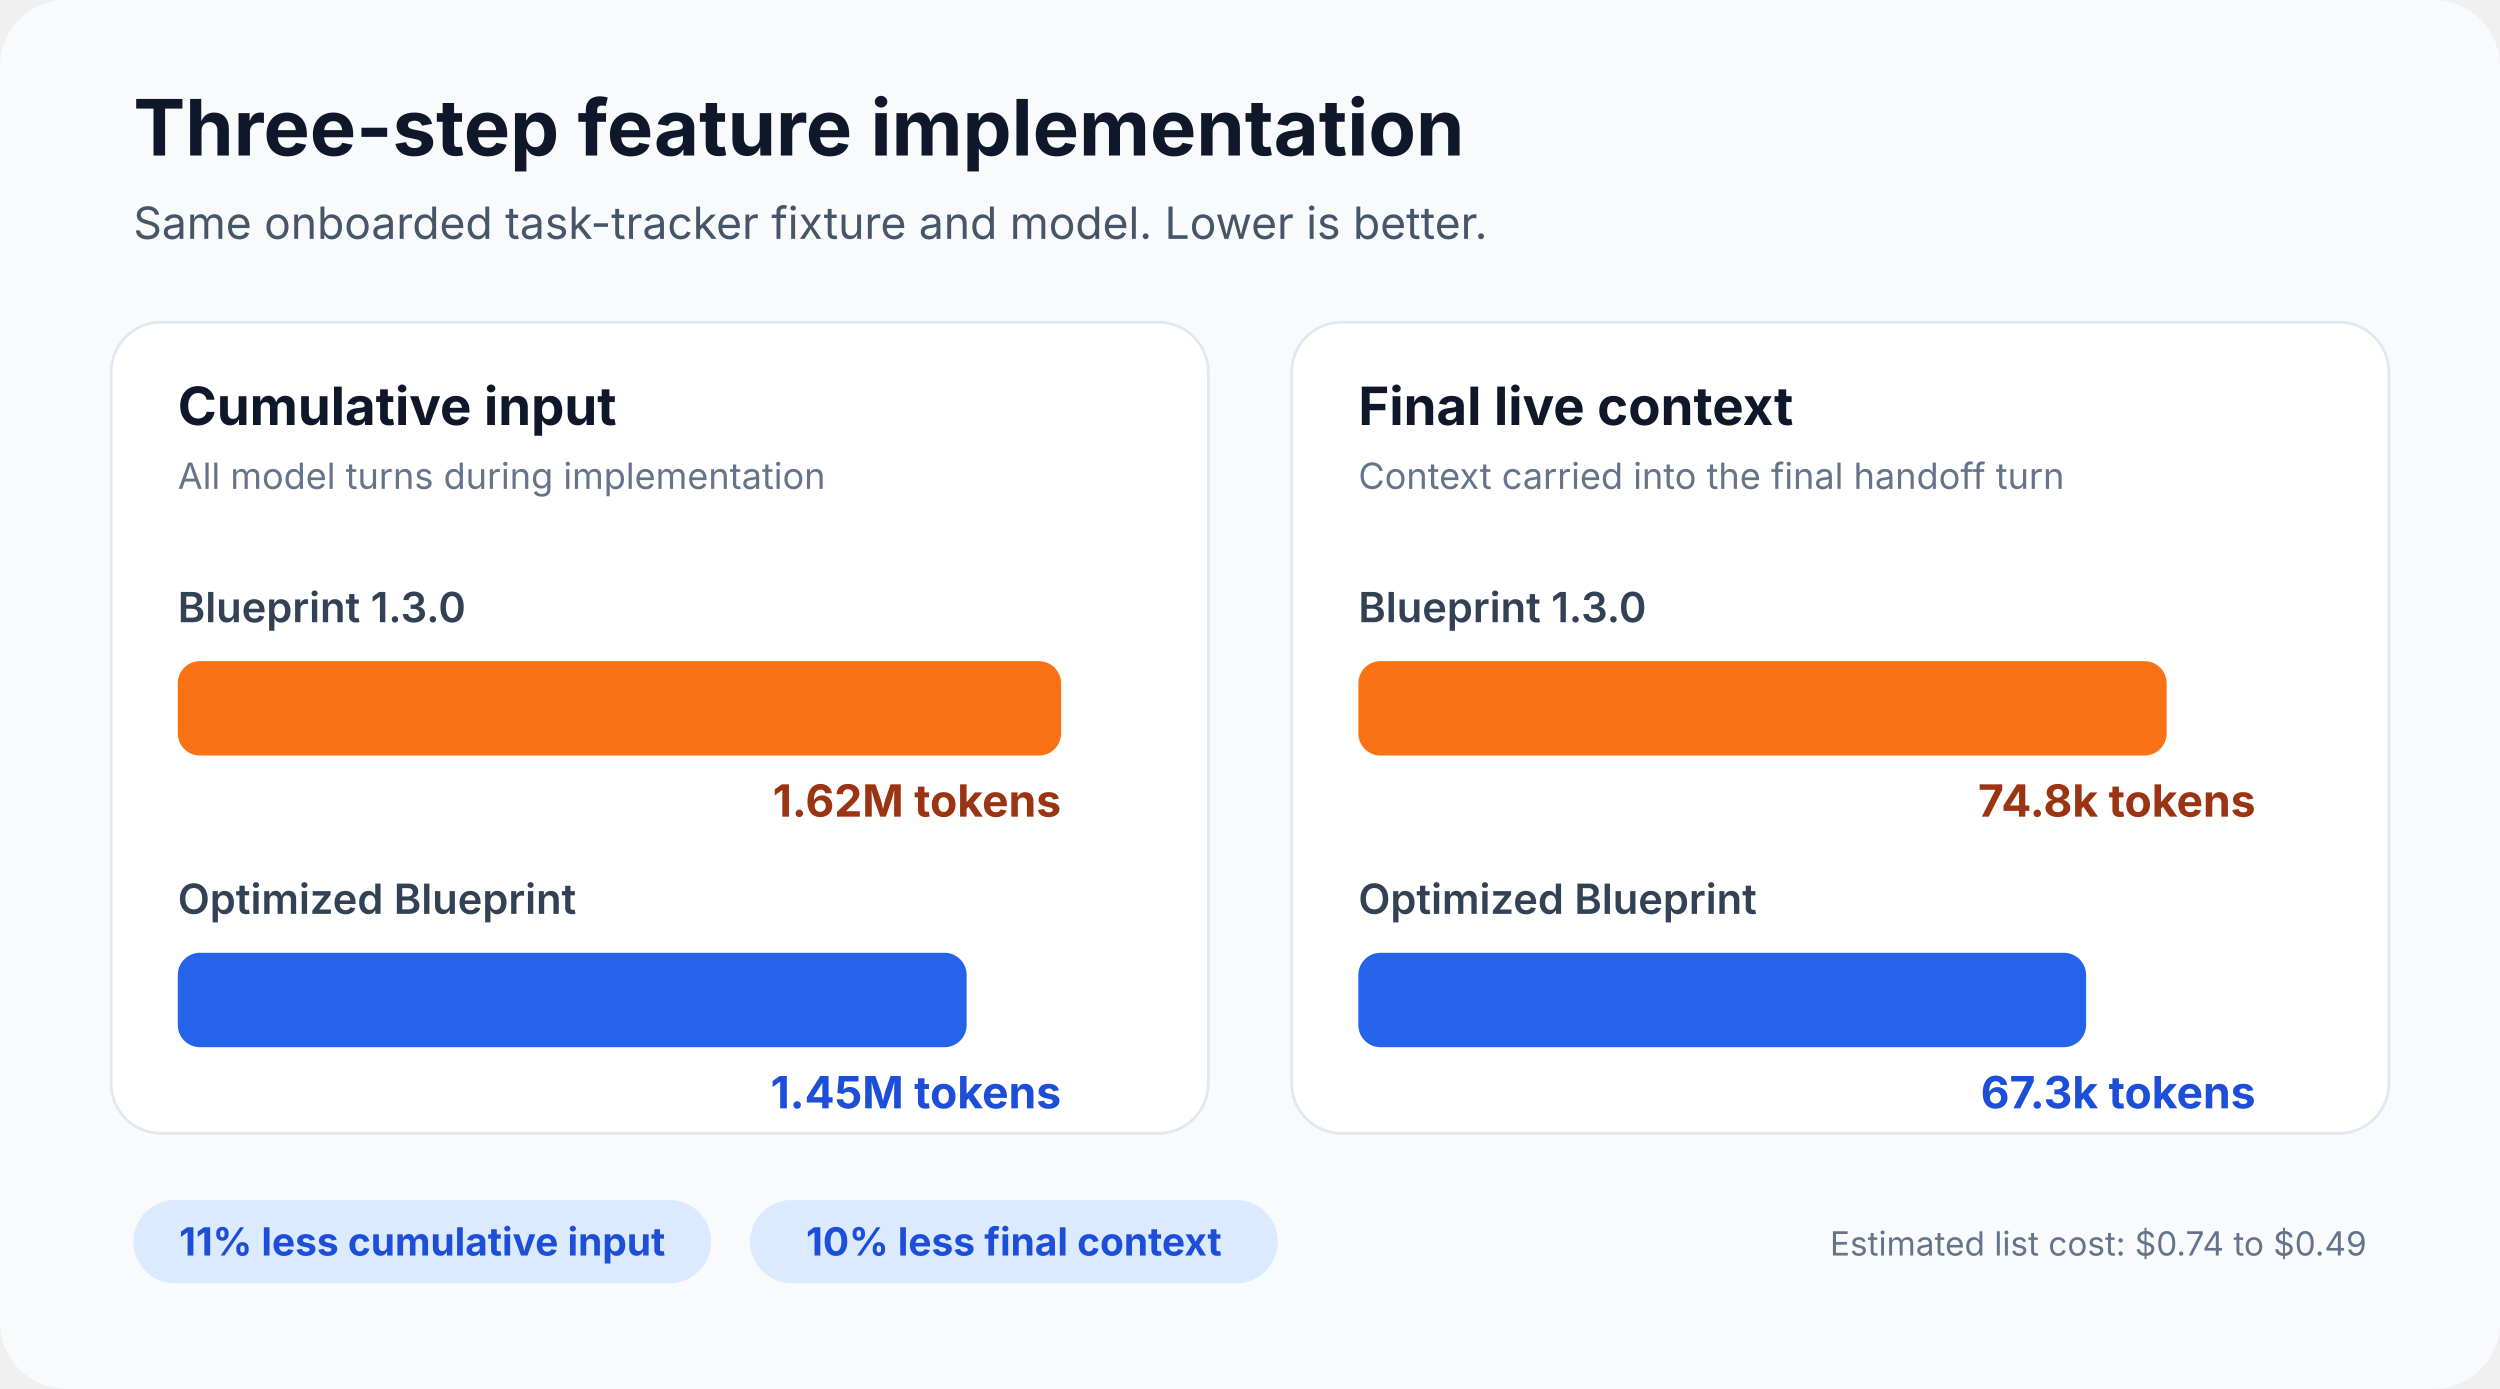
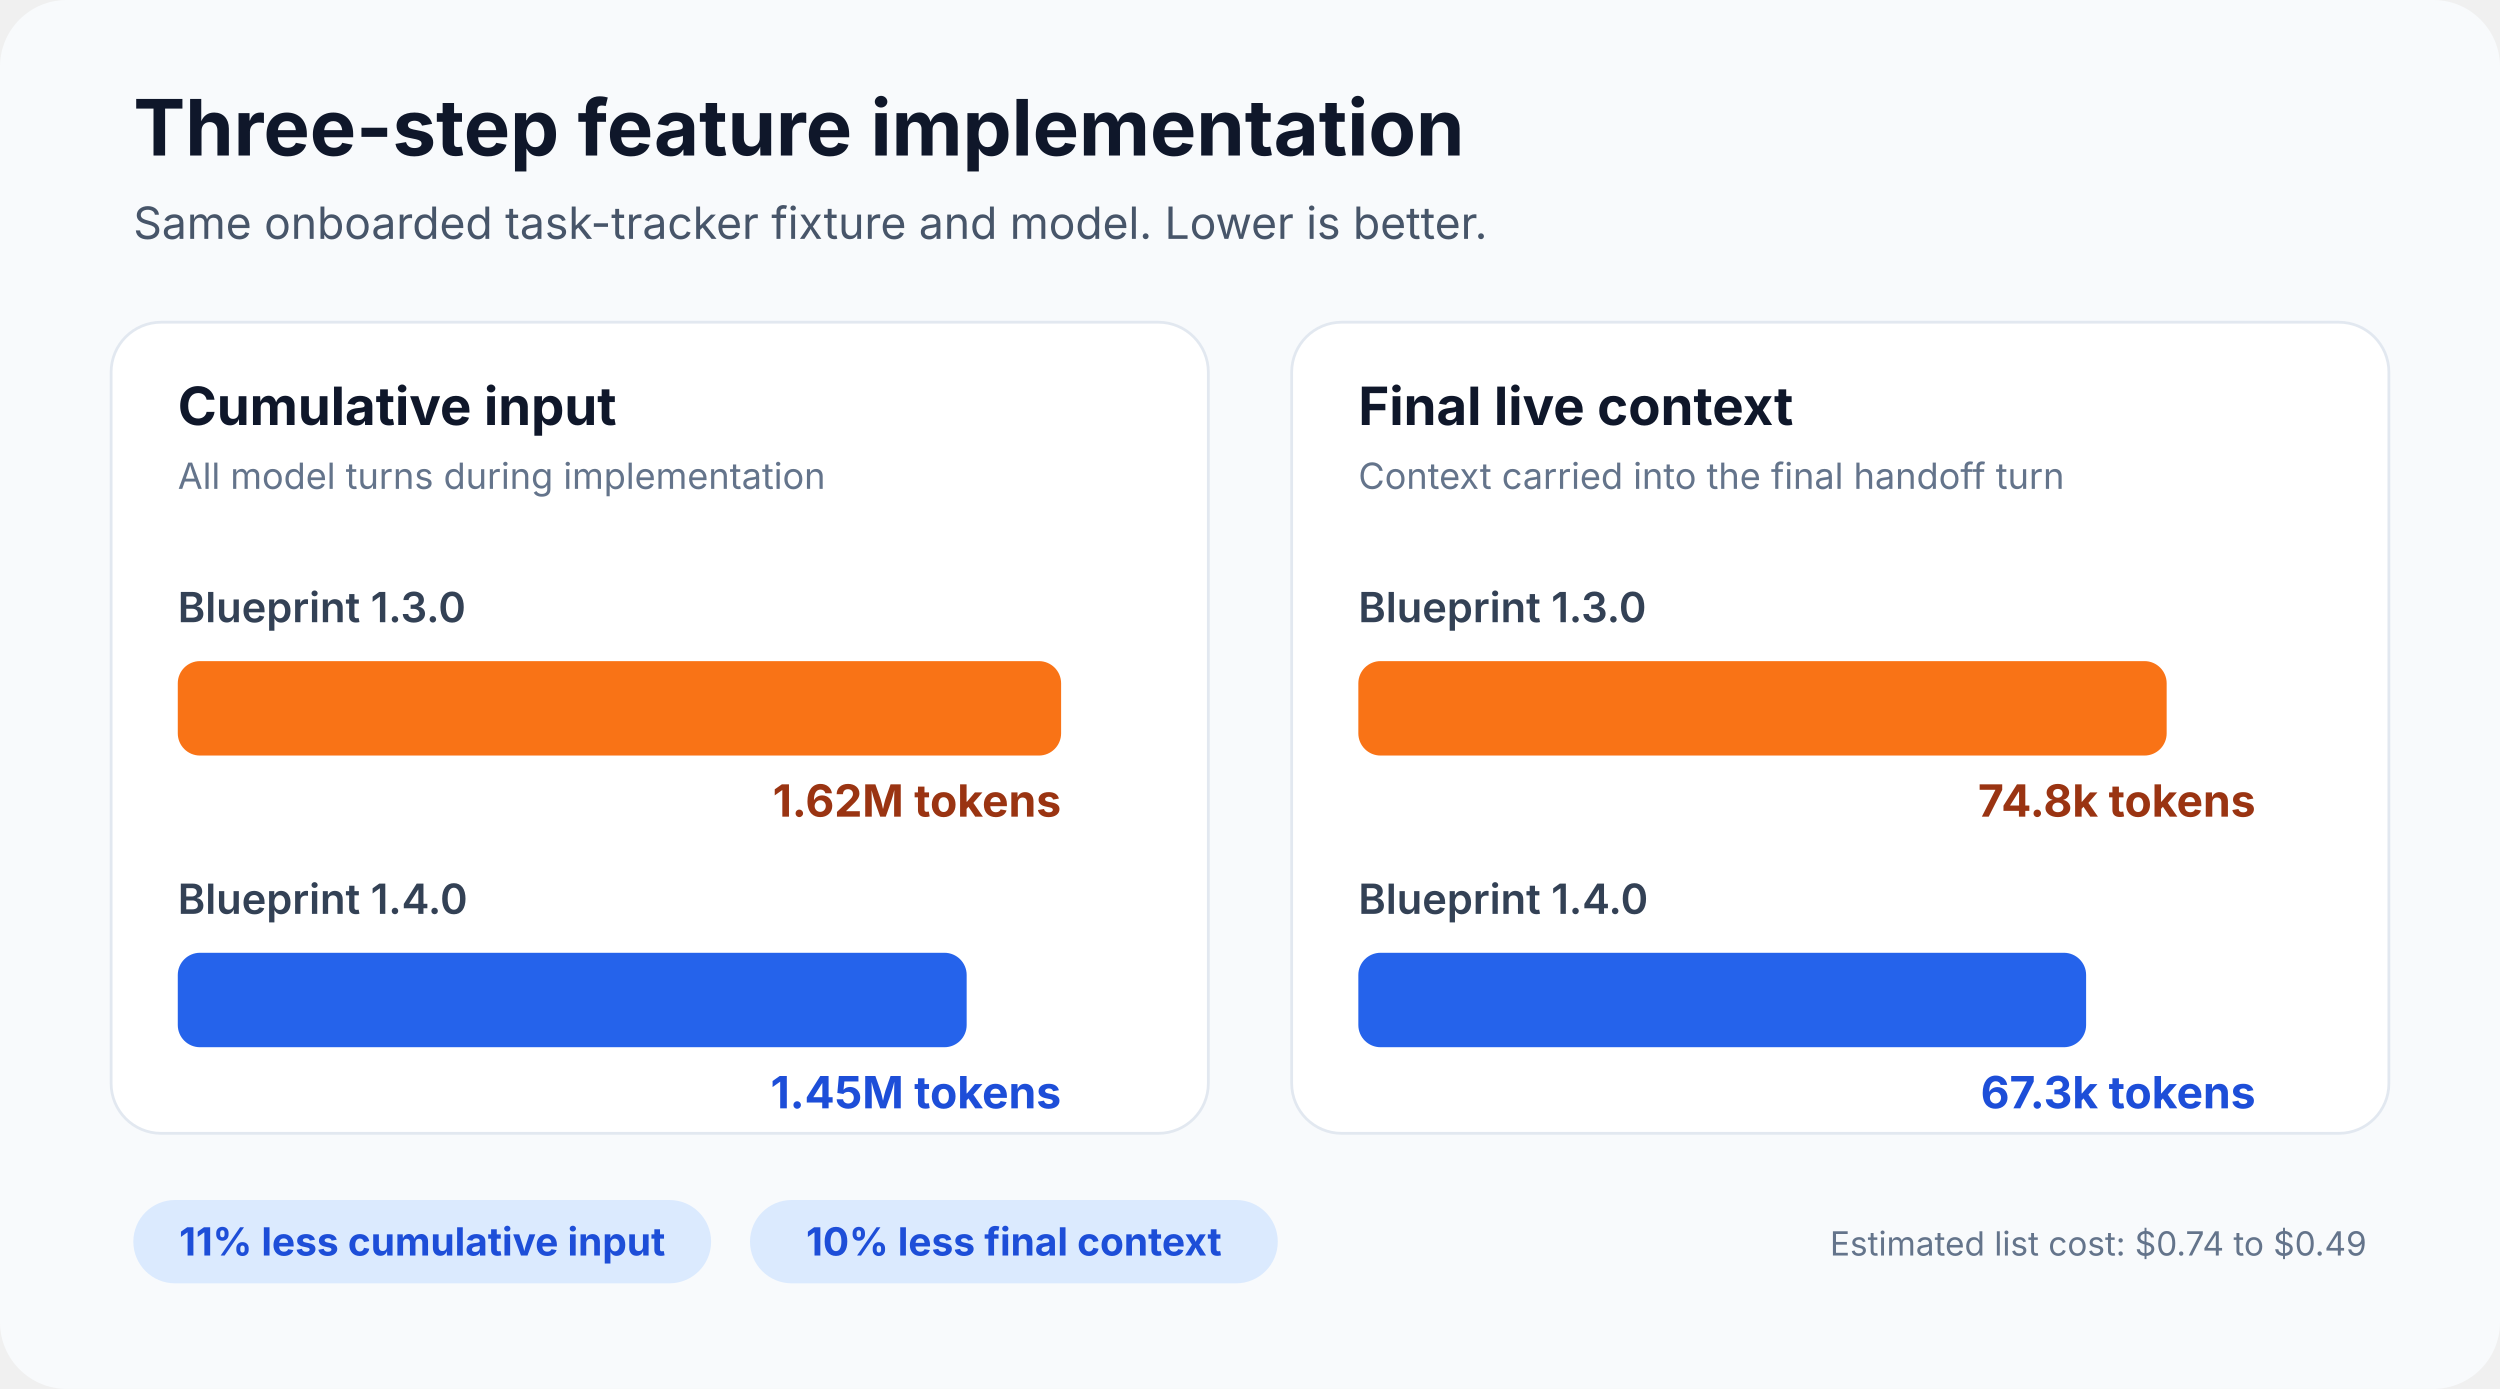
<svg xmlns="http://www.w3.org/2000/svg" width="900" height="500" viewBox="0 0 900 500" role="img" aria-labelledby="title desc">
  <rect width="900" height="500" rx="24" fill="#f8fafc" />
  <text x="48" y="56" fill="#0f172a" font-family="Inter,Arial,sans-serif" font-size="28" font-weight="700">Three-step feature implementation</text>
  <text x="48" y="86" fill="#475569" font-family="Inter,Arial,sans-serif" font-size="16">Same onboarded task-tracker fixture and model. Lower is better.</text>
  <rect x="40" y="116" width="395" height="292" rx="18" fill="#ffffff" stroke="#e2e8f0" />
  <text x="64" y="153" fill="#0f172a" font-family="Inter,Arial,sans-serif" font-size="19" font-weight="700">Cumulative input</text>
  <text x="64" y="176" fill="#64748b" font-family="Inter,Arial,sans-serif" font-size="13">All model turns during implementation</text>
  <text x="64" y="224" fill="#334155" font-family="Inter,Arial,sans-serif" font-size="15" font-weight="600">Blueprint 1.3.0</text>
  <rect x="64" y="238" width="318" height="34" rx="8" fill="#f97316" />
  <text x="382" y="294" fill="#9a3412" font-family="Inter,Arial,sans-serif" font-size="16" font-weight="700" text-anchor="end">1.62M tokens</text>
-   <text x="64" y="329" fill="#334155" font-family="Inter,Arial,sans-serif" font-size="15" font-weight="600">Optimized Blueprint</text>
+   <text x="64" y="329" fill="#334155" font-family="Inter,Arial,sans-serif" font-size="15" font-weight="600">Blueprint 1.4.0</text>
  <rect x="64" y="343" width="284" height="34" rx="8" fill="#2563eb" />
  <text x="382" y="399" fill="#1d4ed8" font-family="Inter,Arial,sans-serif" font-size="16" font-weight="700" text-anchor="end">1.45M tokens</text>
  <rect x="465" y="116" width="395" height="292" rx="18" fill="#ffffff" stroke="#e2e8f0" />
  <text x="489" y="153" fill="#0f172a" font-family="Inter,Arial,sans-serif" font-size="19" font-weight="700">Final live context</text>
  <text x="489" y="176" fill="#64748b" font-family="Inter,Arial,sans-serif" font-size="13">Context carried into the final handoff turn</text>
  <text x="489" y="224" fill="#334155" font-family="Inter,Arial,sans-serif" font-size="15" font-weight="600">Blueprint 1.3.0</text>
  <rect x="489" y="238" width="291" height="34" rx="8" fill="#f97316" />
  <text x="812" y="294" fill="#9a3412" font-family="Inter,Arial,sans-serif" font-size="16" font-weight="700" text-anchor="end">74.8k tokens</text>
-   <text x="489" y="329" fill="#334155" font-family="Inter,Arial,sans-serif" font-size="15" font-weight="600">Optimized Blueprint</text>
+   <text x="489" y="329" fill="#334155" font-family="Inter,Arial,sans-serif" font-size="15" font-weight="600">Blueprint 1.4.0</text>
  <rect x="489" y="343" width="262" height="34" rx="8" fill="#2563eb" />
  <text x="812" y="399" fill="#1d4ed8" font-family="Inter,Arial,sans-serif" font-size="16" font-weight="700" text-anchor="end">67.3k tokens</text>
  <rect x="48" y="432" width="208" height="30" rx="15" fill="#dbeafe" />
  <text x="152" y="452" fill="#1d4ed8" font-family="Inter,Arial,sans-serif" font-size="14" font-weight="700" text-anchor="middle">11% less cumulative input</text>
  <rect x="270" y="432" width="190" height="30" rx="15" fill="#dbeafe" />
  <text x="365" y="452" fill="#1d4ed8" font-family="Inter,Arial,sans-serif" font-size="14" font-weight="700" text-anchor="middle">10% less final context</text>
  <text x="852" y="452" fill="#64748b" font-family="Inter,Arial,sans-serif" font-size="12" text-anchor="end">Estimated list cost: $0.74 to $0.49</text>
</svg>
